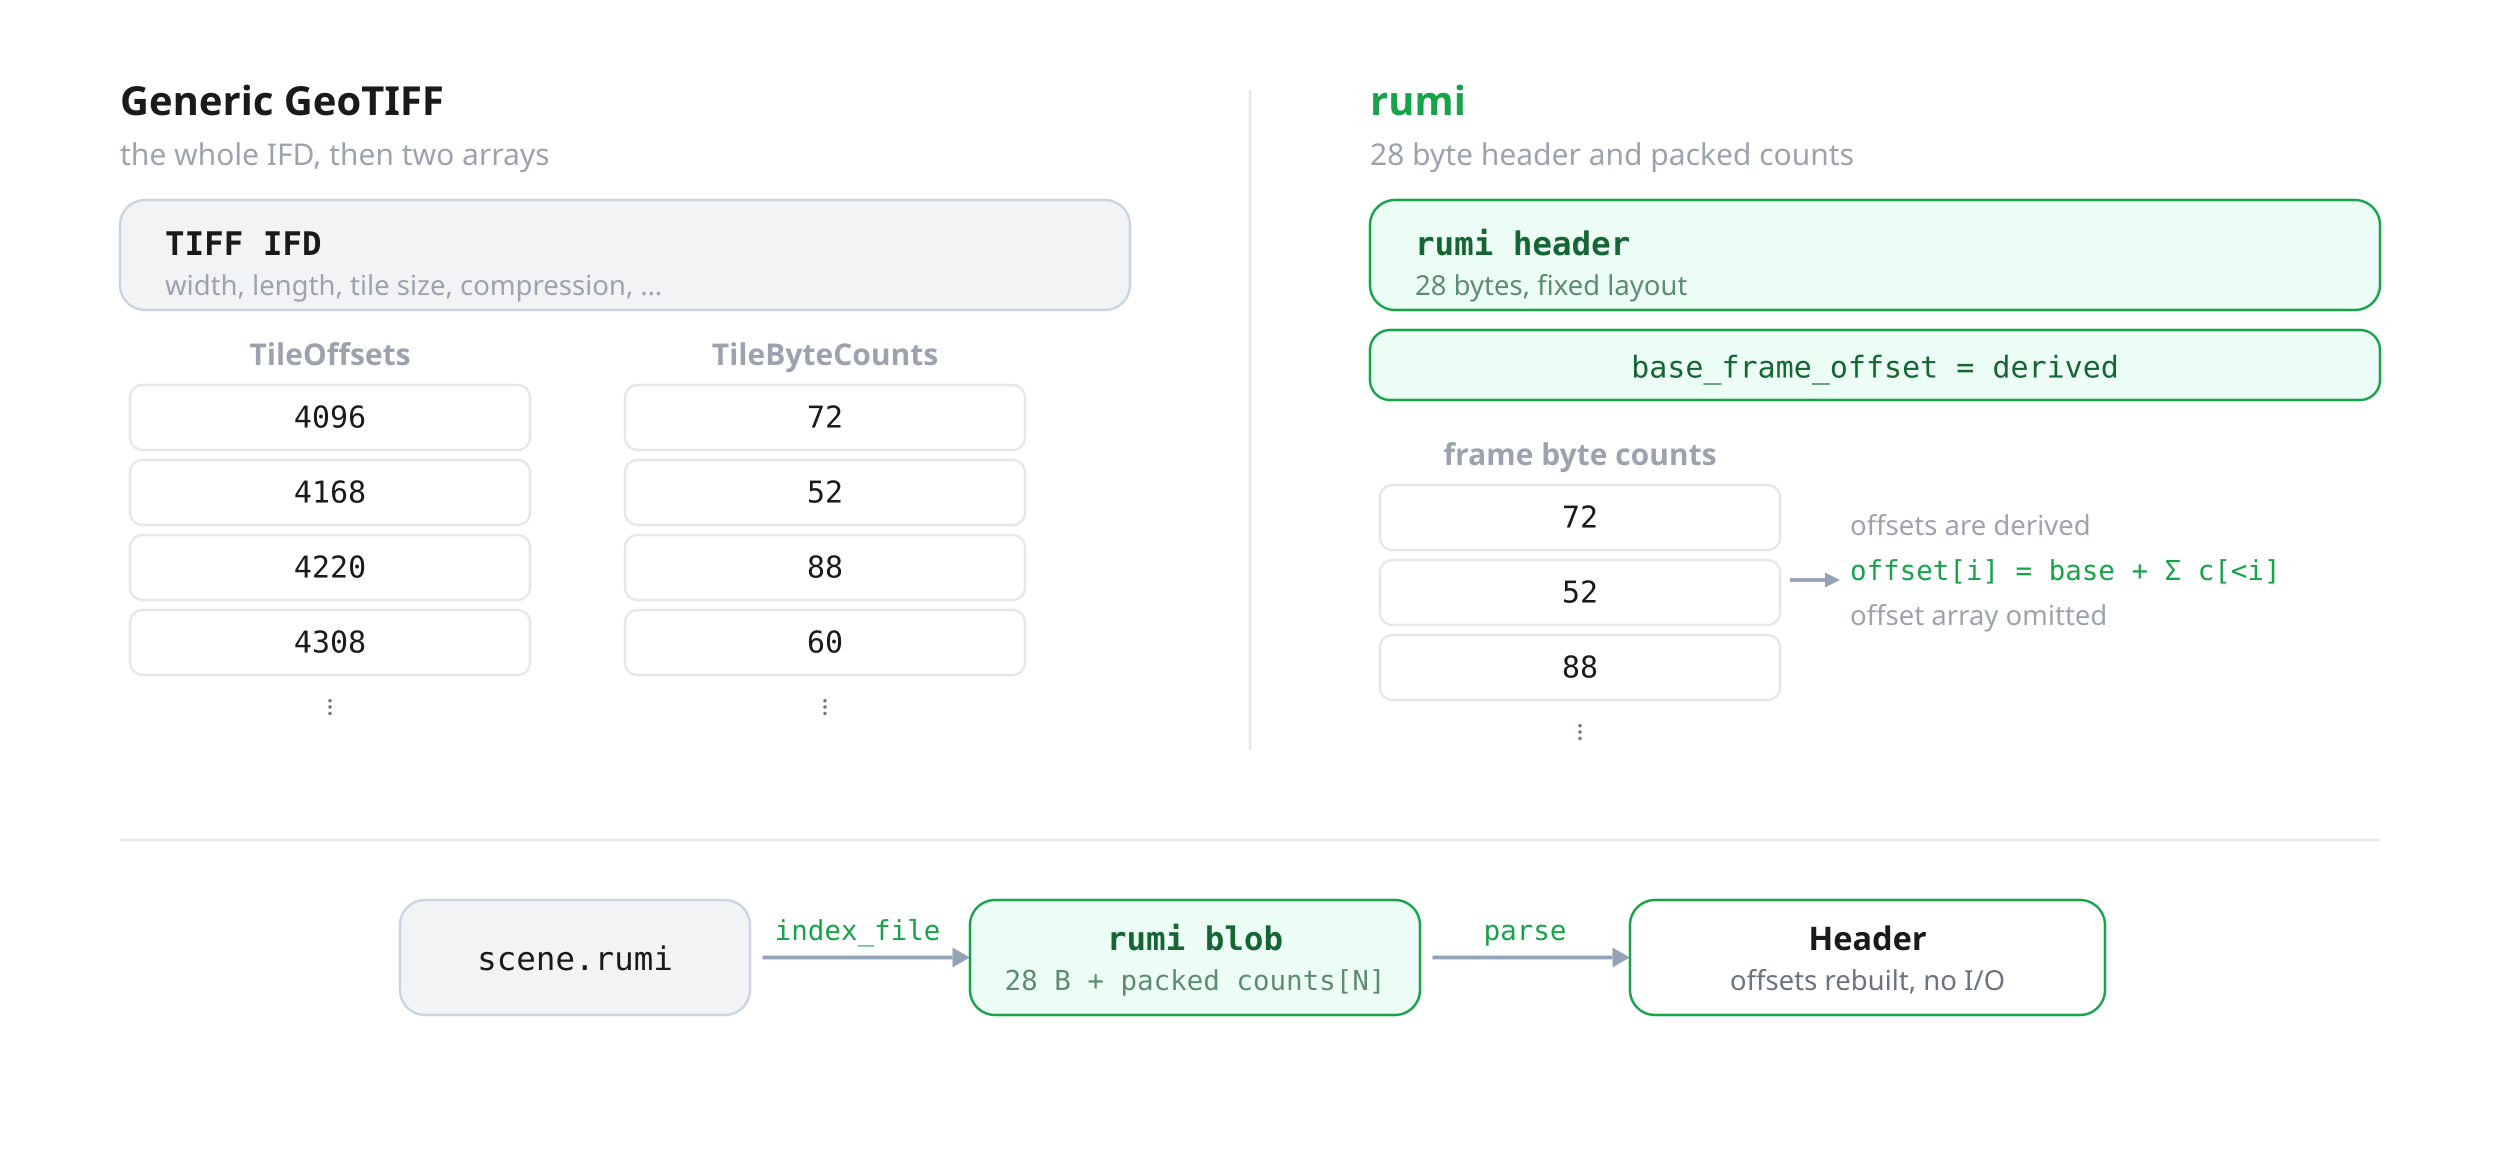
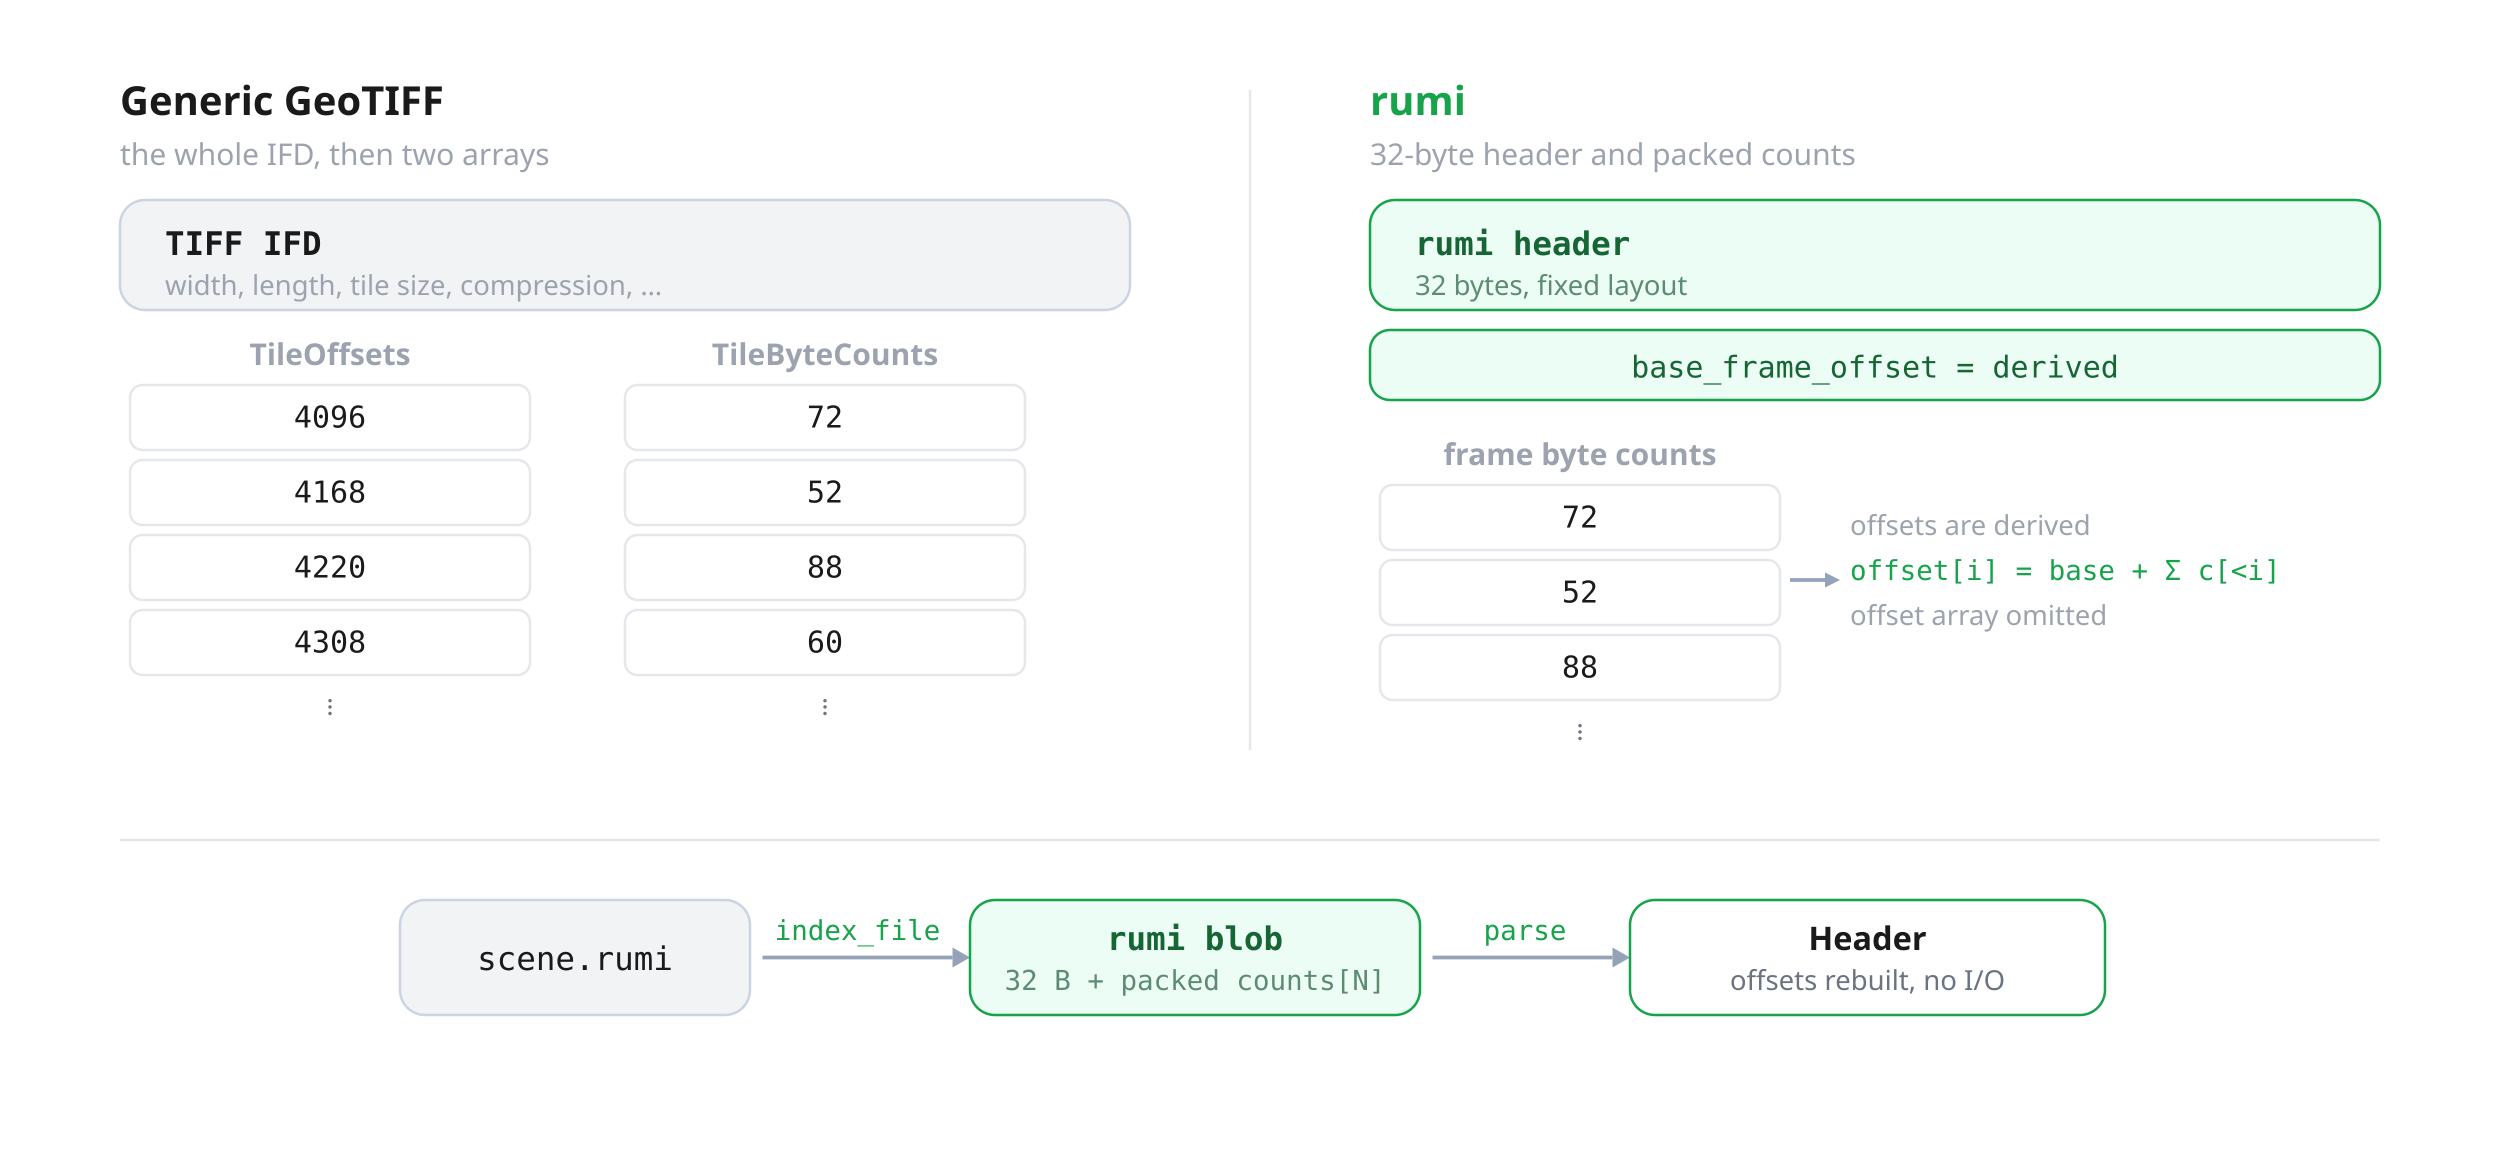
<svg xmlns="http://www.w3.org/2000/svg" width="1000" height="460" viewBox="0 0 1000 460" role="img" aria-label="A GeoTIFF index stores offsets and byte counts. A rumi header stores packed frame byte counts and derives offsets by prefix sum.">
  <style>
.mono{font-family:'Cascadia Code','Fira Code','Consolas',monospace;}
.sans{font-family:'League Spartan','Futura','Century Gothic',system-ui,sans-serif;}
</style>
  <rect width="1000" height="460" fill="#FFFFFF" />
  <line x1="500" y1="36" x2="500" y2="300" stroke="#E5E7EB" stroke-width="1" />
  <text class="sans" x="48" y="46" font-size="16" font-weight="600" fill="#1A1A1A">Generic GeoTIFF</text>
  <text class="sans" x="48" y="66" font-size="12" fill="#9CA3AF">the whole IFD, then two arrays</text>
  <rect x="48" y="80" width="404" height="44" rx="10" fill="#F1F3F5" stroke="#CBD5E1" stroke-width="1" />
  <text class="mono" x="66" y="102" font-size="13" font-weight="700" fill="#1A1A1A">TIFF IFD</text>
  <text class="sans" x="66" y="118" font-size="11" fill="#9CA3AF">width, length, tile size, compression, …</text>
  <text class="sans" x="132" y="146" text-anchor="middle" font-size="12" font-weight="600" fill="#9CA3AF">TileOffsets</text>
  <text class="sans" x="330" y="146" text-anchor="middle" font-size="12" font-weight="600" fill="#9CA3AF">TileByteCounts</text>
  <rect x="52" y="154" width="160" height="26" rx="5" fill="#FFFFFF" stroke="#E5E7EB" />
  <text class="mono" x="132" y="171" text-anchor="middle" font-size="12" fill="#1A1A1A">4096</text>
  <rect x="52" y="184" width="160" height="26" rx="5" fill="#FFFFFF" stroke="#E5E7EB" />
  <text class="mono" x="132" y="201" text-anchor="middle" font-size="12" fill="#1A1A1A">4168</text>
  <rect x="52" y="214" width="160" height="26" rx="5" fill="#FFFFFF" stroke="#E5E7EB" />
  <text class="mono" x="132" y="231" text-anchor="middle" font-size="12" fill="#1A1A1A">4220</text>
  <rect x="52" y="244" width="160" height="26" rx="5" fill="#FFFFFF" stroke="#E5E7EB" />
  <text class="mono" x="132" y="261" text-anchor="middle" font-size="12" fill="#1A1A1A">4308</text>
  <text class="mono" x="132" y="286" text-anchor="middle" font-size="14" fill="#6E7681">⋮</text>
  <rect x="250" y="154" width="160" height="26" rx="5" fill="#FFFFFF" stroke="#E5E7EB" />
  <text class="mono" x="330" y="171" text-anchor="middle" font-size="12" fill="#1A1A1A">72</text>
  <rect x="250" y="184" width="160" height="26" rx="5" fill="#FFFFFF" stroke="#E5E7EB" />
  <text class="mono" x="330" y="201" text-anchor="middle" font-size="12" fill="#1A1A1A">52</text>
  <rect x="250" y="214" width="160" height="26" rx="5" fill="#FFFFFF" stroke="#E5E7EB" />
  <text class="mono" x="330" y="231" text-anchor="middle" font-size="12" fill="#1A1A1A">88</text>
  <rect x="250" y="244" width="160" height="26" rx="5" fill="#FFFFFF" stroke="#E5E7EB" />
  <text class="mono" x="330" y="261" text-anchor="middle" font-size="12" fill="#1A1A1A">60</text>
  <text class="mono" x="330" y="286" text-anchor="middle" font-size="14" fill="#6E7681">⋮</text>
  <text class="sans" x="548" y="46" font-size="16" font-weight="600" fill="#16A34A">rumi</text>
-   <text class="sans" x="548" y="66" font-size="12" fill="#9CA3AF">28 byte header and packed counts</text>
+   <text class="sans" x="548" y="66" font-size="12" fill="#9CA3AF">32-byte header and packed counts</text>
  <rect x="548" y="80" width="404" height="44" rx="10" fill="#ECFDF5" stroke="#16A34A" stroke-width="1" />
  <text class="mono" x="566" y="102" font-size="13" font-weight="700" fill="#166534">rumi header</text>
-   <text class="sans" x="566" y="118" font-size="11" fill="#5E8B73">28 bytes, fixed layout</text>
+   <text class="sans" x="566" y="118" font-size="11" fill="#5E8B73">32 bytes, fixed layout</text>
  <rect x="548" y="132" width="404" height="28" rx="8" fill="#ECFDF5" stroke="#16A34A" stroke-width="1" />
  <text class="mono" x="750" y="151" text-anchor="middle" font-size="12" fill="#166534">base_frame_offset = derived</text>
  <text class="sans" x="632" y="186" text-anchor="middle" font-size="12" font-weight="600" fill="#9CA3AF">frame byte counts</text>
  <rect x="552" y="194" width="160" height="26" rx="5" fill="#FFFFFF" stroke="#E5E7EB" />
  <text class="mono" x="632" y="211" text-anchor="middle" font-size="12" fill="#1A1A1A">72</text>
  <rect x="552" y="224" width="160" height="26" rx="5" fill="#FFFFFF" stroke="#E5E7EB" />
  <text class="mono" x="632" y="241" text-anchor="middle" font-size="12" fill="#1A1A1A">52</text>
  <rect x="552" y="254" width="160" height="26" rx="5" fill="#FFFFFF" stroke="#E5E7EB" />
  <text class="mono" x="632" y="271" text-anchor="middle" font-size="12" fill="#1A1A1A">88</text>
  <text class="mono" x="632" y="296" text-anchor="middle" font-size="14" fill="#6E7681">⋮</text>
  <line x1="716" y1="232" x2="730" y2="232" stroke="#94A3B8" stroke-width="1.5" />
  <path d="M736 232 L730 235 L730 229 Z" fill="#94A3B8" />
  <text class="sans" x="740" y="214" font-size="11" fill="#9CA3AF">offsets are derived</text>
  <text class="mono" x="740" y="232" font-size="11" fill="#16A34A">offset[i] = base + Σ c[&lt;i]</text>
  <text class="sans" x="740" y="250" font-size="11" fill="#9CA3AF">offset array omitted</text>
  <line x1="48" y1="336" x2="952" y2="336" stroke="#E5E7EB" stroke-width="1" />
  <rect x="160" y="360" width="140" height="46" rx="10" fill="#F1F3F5" stroke="#CBD5E1" />
  <text class="mono" x="230" y="388" text-anchor="middle" font-size="13" fill="#1A1A1A">scene.rumi</text>
  <text class="mono" x="343" y="376" text-anchor="middle" font-size="11" fill="#16A34A">index_file</text>
  <line x1="305" y1="383" x2="381" y2="383" stroke="#94A3B8" stroke-width="1.5" />
  <path d="M388 383 L381 387 L381 379 Z" fill="#94A3B8" />
  <rect x="388" y="360" width="180" height="46" rx="10" fill="#ECFDF5" stroke="#16A34A" />
  <text class="mono" x="478" y="380" text-anchor="middle" font-size="13" font-weight="700" fill="#166534">rumi blob</text>
-   <text class="mono" x="478" y="396" text-anchor="middle" font-size="11" fill="#5E8B73">28 B + packed counts[N]</text>
+   <text class="mono" x="478" y="396" text-anchor="middle" font-size="11" fill="#5E8B73">32 B + packed counts[N]</text>
  <text class="mono" x="610" y="376" text-anchor="middle" font-size="11" fill="#16A34A">parse</text>
  <line x1="573" y1="383" x2="645" y2="383" stroke="#94A3B8" stroke-width="1.5" />
  <path d="M652 383 L645 387 L645 379 Z" fill="#94A3B8" />
  <rect x="652" y="360" width="190" height="46" rx="10" fill="#FFFFFF" stroke="#16A34A" />
  <text class="sans" x="747" y="380" text-anchor="middle" font-size="13" font-weight="600" fill="#1A1A1A">Header</text>
  <text class="sans" x="747" y="396" text-anchor="middle" font-size="11" fill="#6B7280">offsets rebuilt, no I/O</text>
</svg>
